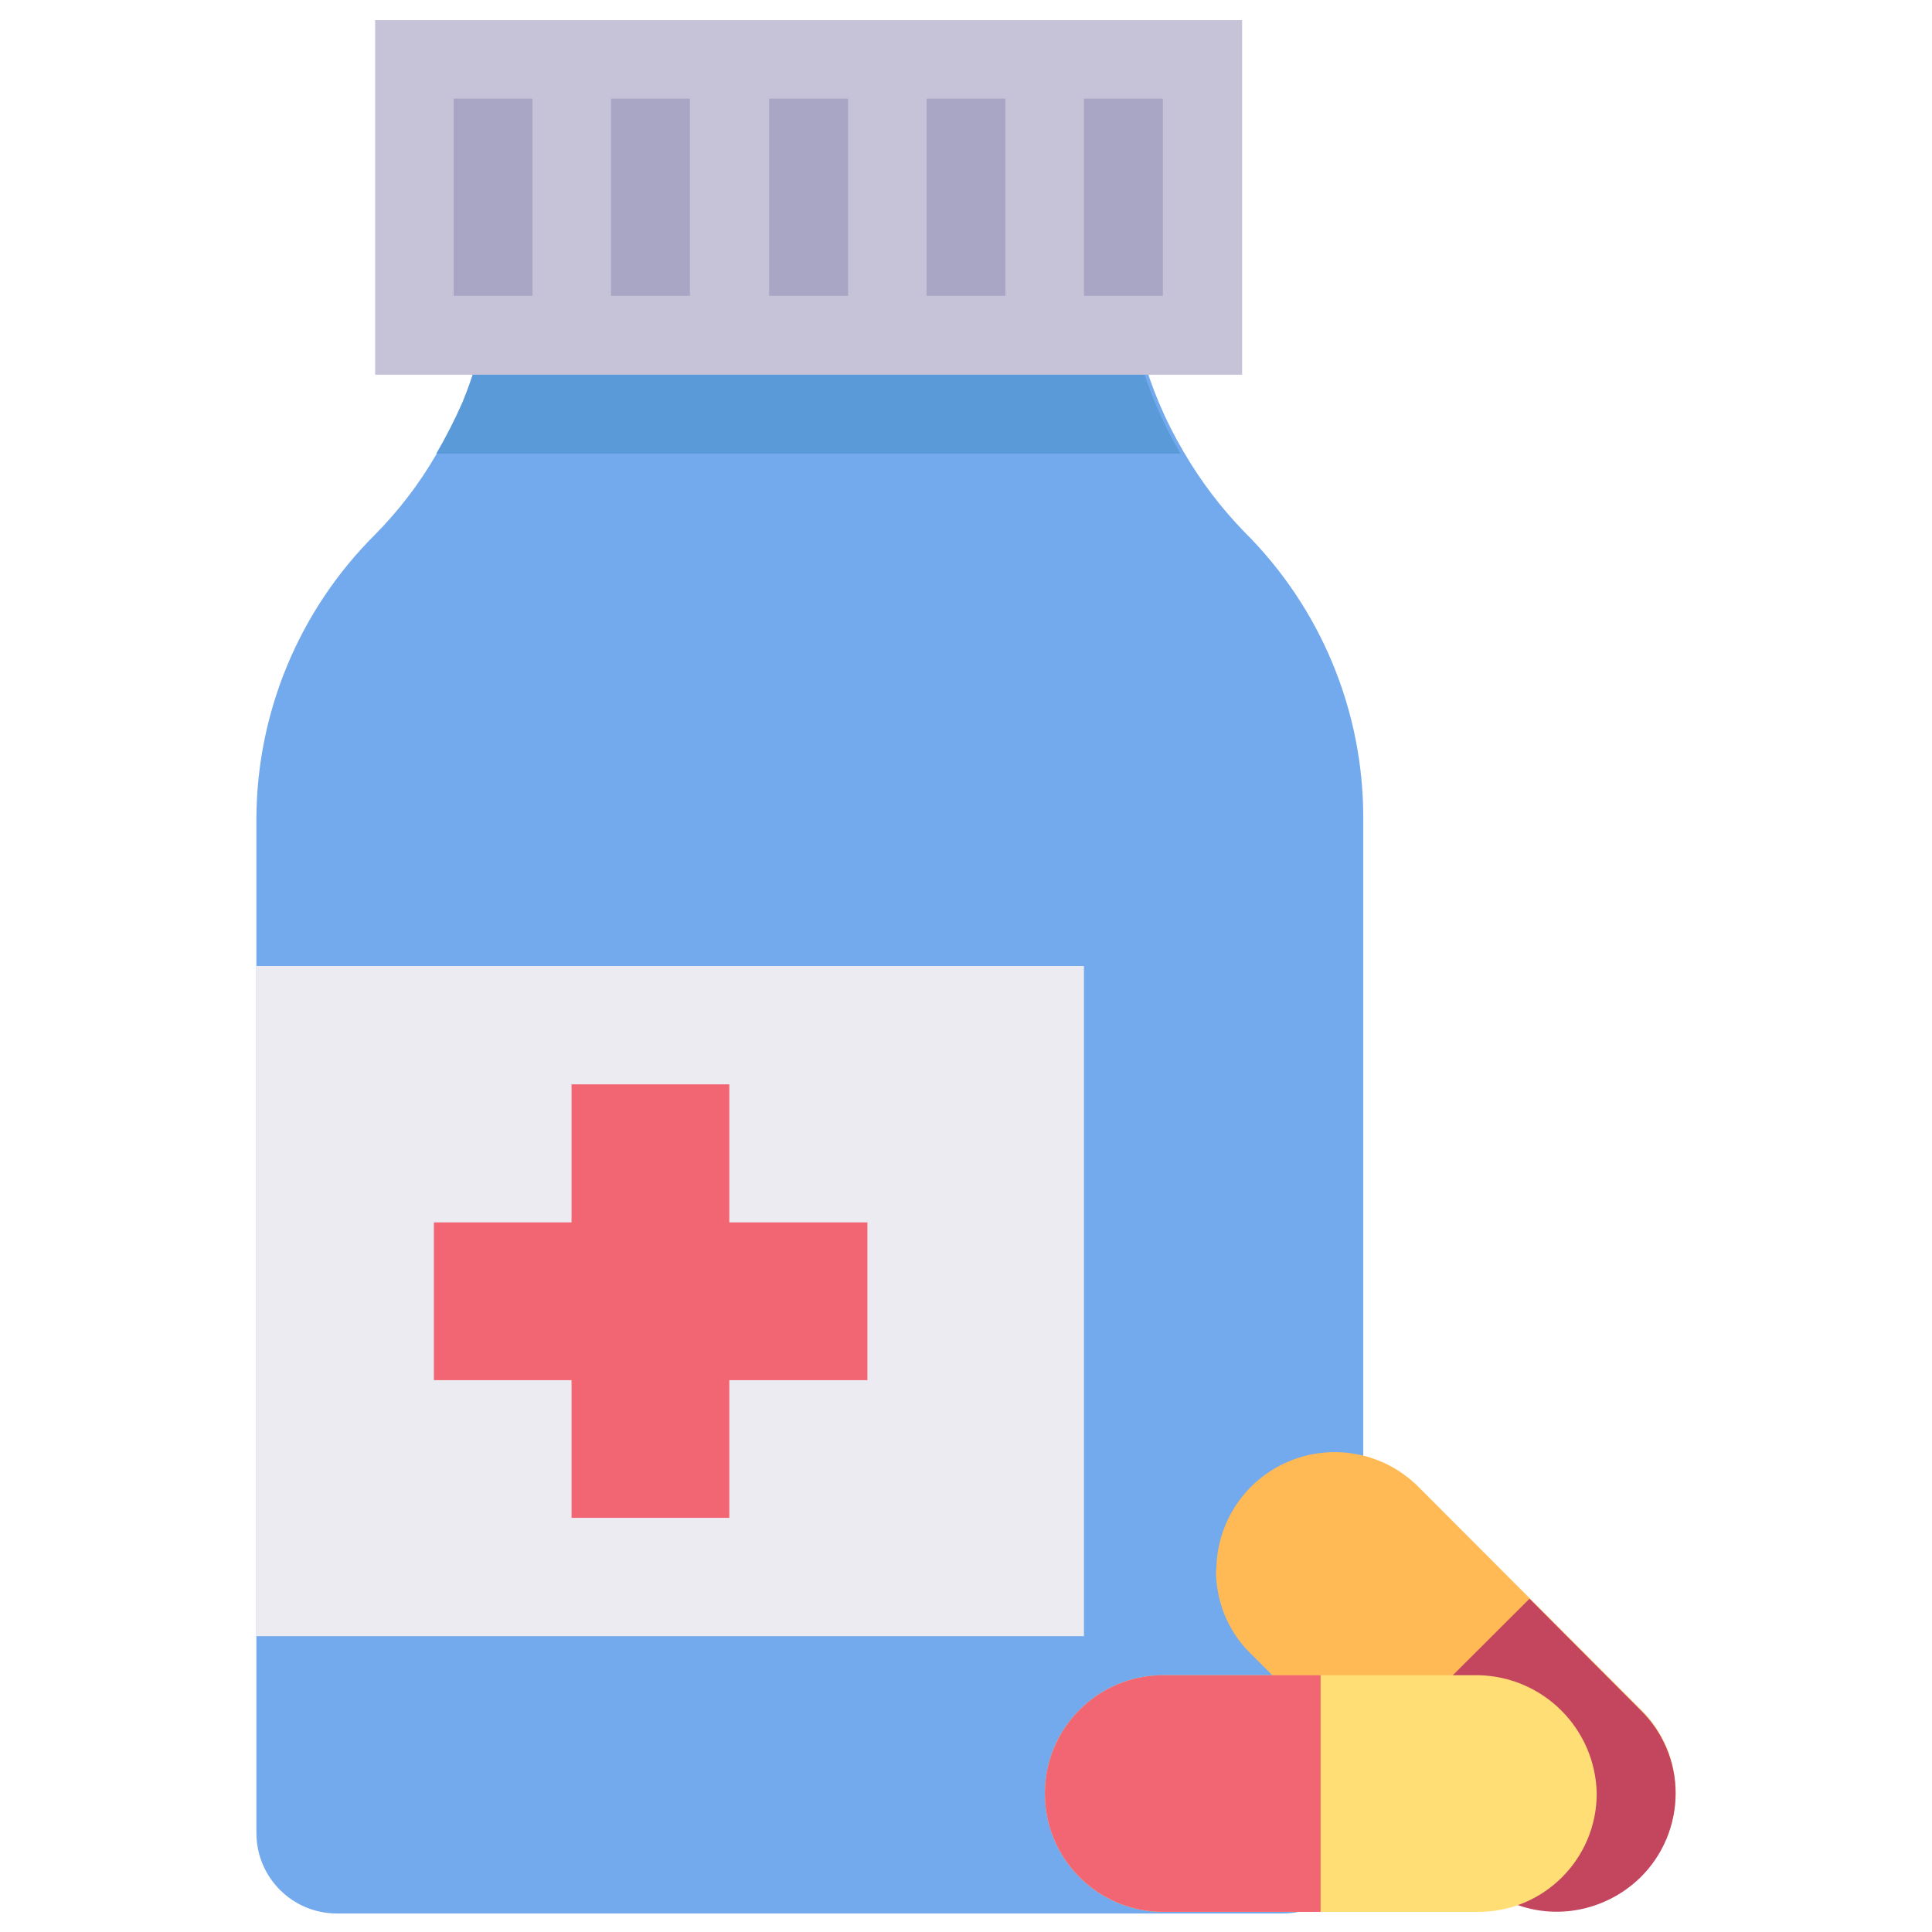
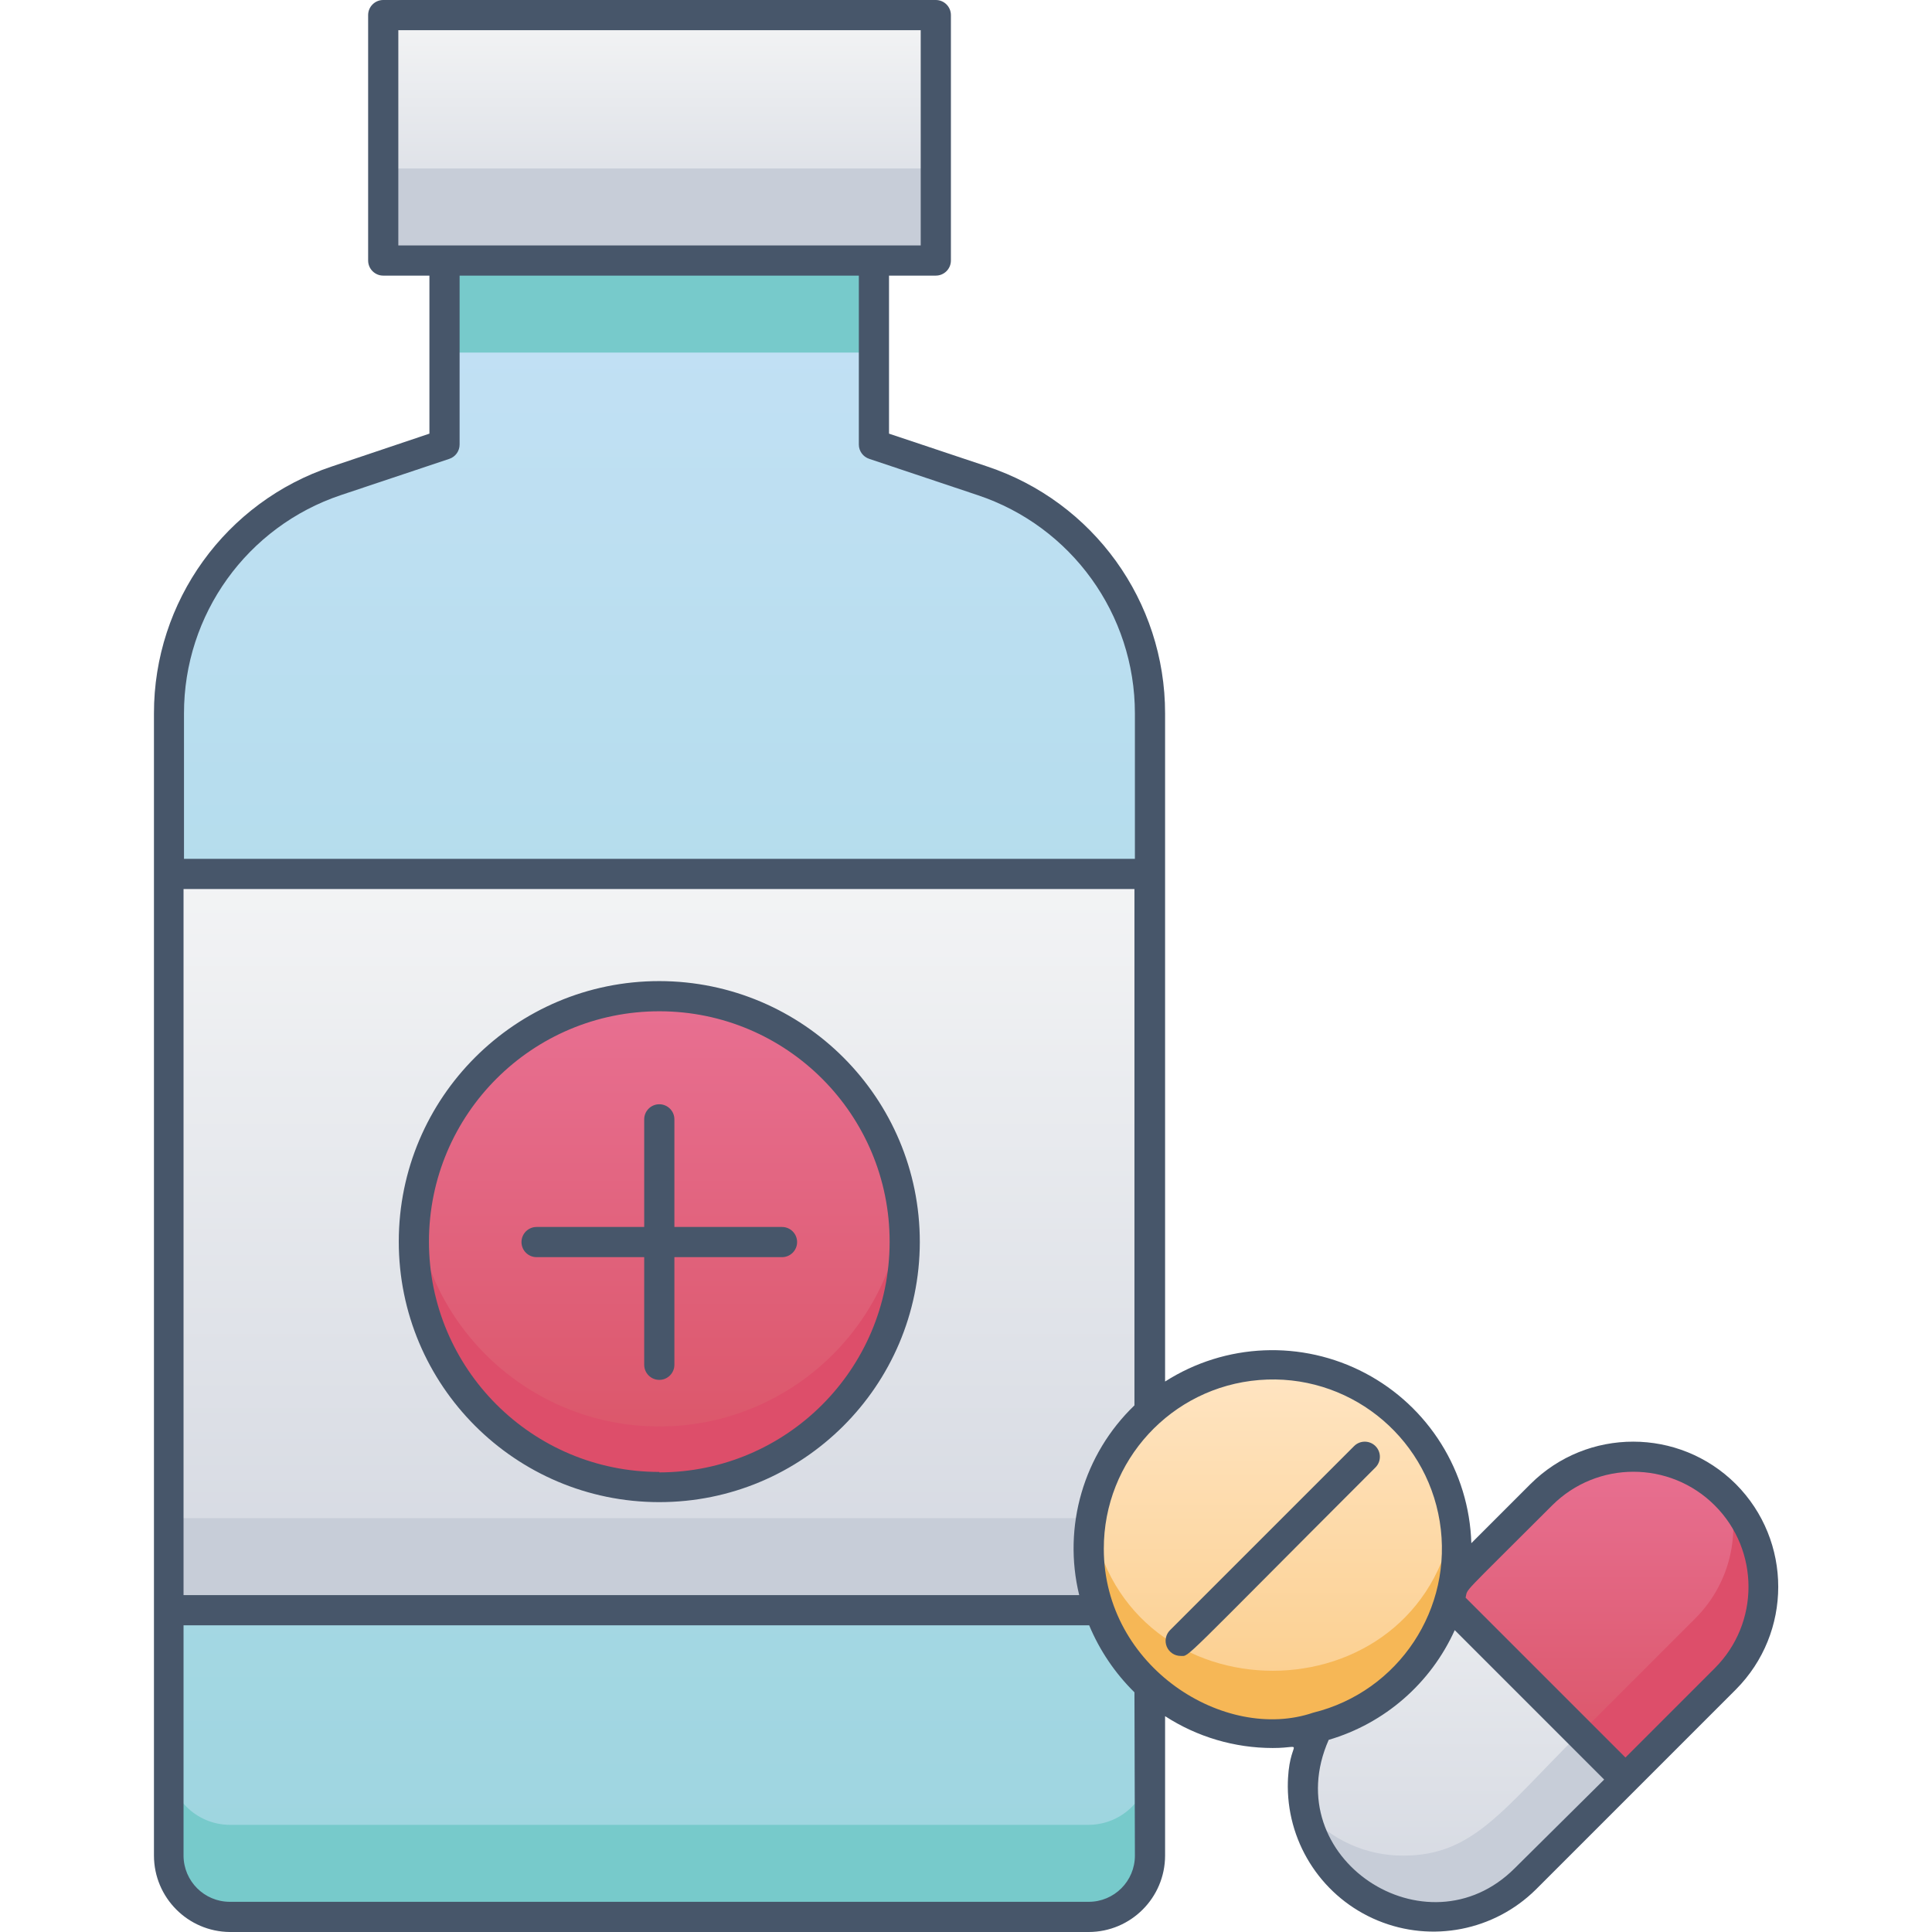
- <svg xmlns="http://www.w3.org/2000/svg" id="Layer_1" data-name="Layer 1" viewBox="0 0 48 48">
+ <svg xmlns="http://www.w3.org/2000/svg" xmlns:xlink="http://www.w3.org/1999/xlink" viewBox="0 0 128 128">
  <defs>
-     <style>.cls-1{fill:#72aaed;}.cls-2{fill:#5b9ad8;}.cls-3{fill:#c6c3d8;}.cls-4{fill:#ffba55;}.cls-5{fill:#c4455e;}.cls-6{fill:#ffde76;}.cls-7{fill:#a9a5c4;}.cls-8{fill:#edebf2;}.cls-9{fill:#f26674;}</style>
+     <style>.cls-1{fill:url(#linear-gradient);}.cls-2{fill:url(#linear-gradient-2);}.cls-3{fill:#c7cdd8;}.cls-4{fill:#dd4e6a;}.cls-5{fill:url(#linear-gradient-3);}.cls-6{fill:#77cacb;}.cls-7{fill:url(#linear-gradient-4);}.cls-8{fill:url(#linear-gradient-5);}.cls-9{fill:url(#linear-gradient-6);}.cls-10{fill:#f6b756;}.cls-11{fill:url(#linear-gradient-7);}.cls-12{fill:#47566a;}</style>
+     <linearGradient id="linear-gradient" x1="101.59" y1="127" x2="101.59" y2="96.52" gradientUnits="userSpaceOnUse">
+       <stop offset="0" stop-color="#d4d8e1" />
+       <stop offset="1" stop-color="#f3f4f5" />
+     </linearGradient>
+     <linearGradient id="linear-gradient-2" x1="106.18" y1="117.85" x2="106.18" y2="96.52" gradientUnits="userSpaceOnUse">
+       <stop offset="0" stop-color="#da5466" />
+       <stop offset="1" stop-color="#e87092" />
+     </linearGradient>
+     <linearGradient id="linear-gradient-3" x1="43.68" y1="127" x2="43.68" y2="17.26" gradientUnits="userSpaceOnUse">
+       <stop offset="0" stop-color="#9dd5df" />
+       <stop offset="1" stop-color="#c3e1f5" />
+     </linearGradient>
+     <linearGradient id="linear-gradient-4" x1="43.68" y1="106.68" x2="43.68" y2="57.9" xlink:href="#linear-gradient" />
+     <linearGradient id="linear-gradient-5" x1="43.68" y1="98.55" x2="43.68" y2="66.03" xlink:href="#linear-gradient-2" />
+     <linearGradient id="linear-gradient-6" x1="84.32" y1="114.81" x2="84.32" y2="90.42" gradientUnits="userSpaceOnUse">
+       <stop offset="0" stop-color="#fbcc88" />
+       <stop offset="1" stop-color="#ffe5c3" />
+     </linearGradient>
+     <linearGradient id="linear-gradient-7" x1="43.68" y1="17.26" x2="43.68" y2="1" xlink:href="#linear-gradient" />
  </defs>
-   <path class="cls-1" d="M6.37,20.32V45.54a2,2,0,0,0,2,2h23.5a2,2,0,0,0,2-2V20.32a10,10,0,0,0-2.94-7.09,10.2,10.2,0,0,1-1.52-2,10.12,10.12,0,0,1-1.41-5.13V4.42H12.25V6.14A10.08,10.08,0,0,1,11.49,10a13,13,0,0,1-.65,1.29,9.87,9.87,0,0,1-1.53,2A10,10,0,0,0,6.37,20.32Z" />
-   <path class="cls-2" d="M10.84,11.27H29.33a10.12,10.12,0,0,1-1.41-5.13V5.4H12.25v.74A10.08,10.08,0,0,1,11.49,10,13,13,0,0,1,10.84,11.27Z" />
-   <rect class="cls-3" x="9.31" y="0.5" width="21.54" height="8.81" transform="translate(40.17 9.81) rotate(180)" />
-   <path class="cls-4" d="M30.21,39a2.88,2.88,0,0,0,.07.65,2.83,2.83,0,0,0,.79,1.43l2.77,2.77,2.77,2.77a2.92,2.92,0,0,0,2.81.76,3,3,0,0,0,1.34-.76,2.93,2.93,0,0,0,.87-2.08,2.88,2.88,0,0,0-.87-2.07l-5.54-5.55a2.94,2.94,0,0,0-5,2.08Z" />
-   <path class="cls-5" d="M33.84,43.87l2.77,2.77a2.92,2.92,0,0,0,2.81.76,3,3,0,0,0,1.34-.76,2.93,2.93,0,0,0,.87-2.08,2.88,2.88,0,0,0-.87-2.07L38,39.72Z" />
-   <path class="cls-6" d="M39.67,44.56a3,3,0,0,0-2.94-2.94H28.9a2.94,2.94,0,1,0,0,5.88h7.83A2.94,2.94,0,0,0,39.67,44.56Z" />
-   <rect class="cls-7" x="26.94" y="2.46" width="1.96" height="4.9" transform="translate(55.83 9.81) rotate(180)" />
-   <rect class="cls-7" x="23.02" y="2.46" width="1.96" height="4.9" transform="translate(48 9.81) rotate(180)" />
-   <rect class="cls-7" x="19.1" y="2.46" width="1.96" height="4.9" transform="translate(40.17 9.81) rotate(180)" />
-   <rect class="cls-7" x="15.19" y="2.46" width="1.96" height="4.9" transform="translate(32.33 9.81) rotate(180)" />
-   <rect class="cls-7" x="11.27" y="2.46" width="1.96" height="4.9" transform="translate(24.5 9.81) rotate(180)" />
-   <rect class="cls-8" x="6.38" y="24" width="20.56" height="16.65" transform="translate(33.31 64.65) rotate(180)" />
-   <rect class="cls-9" x="14.21" y="26.94" width="3.92" height="10.77" transform="translate(32.33 64.65) rotate(180)" />
-   <rect class="cls-9" x="14.21" y="26.94" width="3.92" height="10.77" transform="translate(48.49 16.16) rotate(90)" />
-   <path class="cls-9" d="M32.81,47.5V41.62H28.9a2.94,2.94,0,1,0,0,5.88Z" />
+   <g id="Medicine">
+     <path class="cls-1" d="M108.22,96.52a8.62,8.62,0,0,1,8.62,8.61c0,4.71-3,6.56-9.15,12.72S99.55,127,95,127a8.63,8.63,0,0,1-7.66-12.58C102.45,98.32,103.68,96.52,108.22,96.52Z" />
+     <path class="cls-2" d="M116.84,105.13c0,4.71-3,6.56-9.15,12.72L95.52,105.68c5.91-6.21,8.31-9.16,12.7-9.16A8.64,8.64,0,0,1,116.84,105.13Z" />
+     <path class="cls-3" d="M107.69,117.85C101.44,124.11,99.55,127,95,127a8.59,8.59,0,0,1-8.43-6.93,8.51,8.51,0,0,0,6.4,2.87c4.63,0,6.54-3,11.71-8.13Z" />
+     <path class="cls-4" d="M116.84,105.13c0,4.71-3,6.56-9.15,12.72l-3-3,7.64-7.64a8.57,8.57,0,0,0,2.33-7.79A8.54,8.54,0,0,1,116.84,105.13Z" />
+     <path class="cls-5" d="M76.19,111.68v11.26A4.08,4.08,0,0,1,72.13,127H15.23a4.08,4.08,0,0,1-4.07-4.06V47.27A16.23,16.23,0,0,1,22.28,31.85l7.17-2.4V17.26H57.9V29.45l7.18,2.4A16.23,16.23,0,0,1,76.19,47.27V93.55" />
+     <path class="cls-6" d="M76.19,116.84v6.1A4.08,4.08,0,0,1,72.13,127H15.23a4.08,4.08,0,0,1-4.07-4.06v-6.1a4.08,4.08,0,0,0,4.07,4.06h56.9A4.08,4.08,0,0,0,76.19,116.84Z" />
+     <polyline class="cls-7" points="72.84 106.68 11.16 106.68 11.16 57.9 76.19 57.9 76.19 93.55" />
+     <polyline class="cls-3" points="72.84 106.68 11.16 106.68 11.16 100.58 76.19 100.58 76.19 105.04" />
+     <circle class="cls-8" cx="43.68" cy="82.29" r="16.26" />
+     <path class="cls-4" d="M43.68,98.55A16.26,16.26,0,0,1,27.54,80.26a16.26,16.26,0,0,0,32.27,0A16.26,16.26,0,0,1,43.68,98.55Z" />
+     <circle class="cls-9" cx="84.32" cy="102.61" r="12.19" />
+     <path class="cls-10" d="M84.32,114.81a12.19,12.19,0,0,1-12-14.23c2.23,13.49,21.79,13.48,24,0A12.19,12.19,0,0,1,84.32,114.81Z" />
+     <rect class="cls-11" x="25.39" y="1" width="36.58" height="16.26" />
+     <rect class="cls-3" x="25.39" y="11.16" width="36.58" height="6.1" />
+     <rect class="cls-6" x="29.45" y="17.26" width="28.45" height="6.1" />
+     <path class="cls-12" d="M51.81,81.29H44.68V74.16a1,1,0,0,0-2,0v7.13H35.55a1,1,0,0,0,0,2h7.13v7.13a1,1,0,0,0,2,0V83.29h7.13A1,1,0,0,0,51.81,81.29Z" />
+     <path class="cls-12" d="M43.68,65A17.26,17.26,0,1,0,60.94,82.29,17.28,17.28,0,0,0,43.68,65Zm0,32.52A15.26,15.26,0,1,1,58.94,82.29,15.28,15.28,0,0,1,43.68,97.55Z" />
+     <path class="cls-12" d="M115,98.32a9.64,9.64,0,0,0-13.6,0l-3.92,3.92A13.19,13.19,0,0,0,77.19,91.53V47.27A17.23,17.23,0,0,0,65.39,30.9L58.9,28.73V18.26H62a1,1,0,0,0,1-1V1a1,1,0,0,0-1-1H25.39a1,1,0,0,0-1,1V17.26a1,1,0,0,0,1,1h3.06V28.73L22,30.9a17.23,17.23,0,0,0-11.8,16.37v75.67A5.07,5.07,0,0,0,15.23,128h56.9a5.07,5.07,0,0,0,5.06-5.06V113.7a13.12,13.12,0,0,0,7.13,2.11c2.38,0,1-.76,1,2.57a9.65,9.65,0,0,0,16.43,6.81L115,111.94A9.65,9.65,0,0,0,115,98.32ZM71.5,105.68H12.16V58.9h63V93.11A13.13,13.13,0,0,0,71.5,105.68ZM26.39,2H61V16.26H26.39Zm-3.8,30.8,7.18-2.4a1,1,0,0,0,.68-.95V18.26H56.9V29.45a1,1,0,0,0,.69.95l7.17,2.4A15.24,15.24,0,0,1,75.19,47.27V56.9h-63V47.27A15.24,15.24,0,0,1,22.59,32.8Zm52.6,90.14A3.06,3.06,0,0,1,72.13,126H15.23a3.07,3.07,0,0,1-3.07-3.06V107.68h60a13.54,13.54,0,0,0,3,4.44Zm-2.06-20.33A11.2,11.2,0,1,1,87,113.47C81.18,115.46,73.13,110.48,73.13,102.61Zm27.23,21.16c-5.84,5.85-15.79-.67-12.33-8.5A13.26,13.26,0,0,0,96.38,108l9.9,9.9Zm13.25-13.25-5.92,5.92L97.1,105.85c.17-.67-.48.1,5.73-6.11a7.62,7.62,0,0,1,10.78,10.78Z" />
+     <path class="cls-12" d="M89.71,95.81,77.52,108a1,1,0,0,0,.71,1.71c.6,0-.18.59,12.9-12.49A1,1,0,0,0,89.71,95.81Z" />
+   </g>
</svg>
